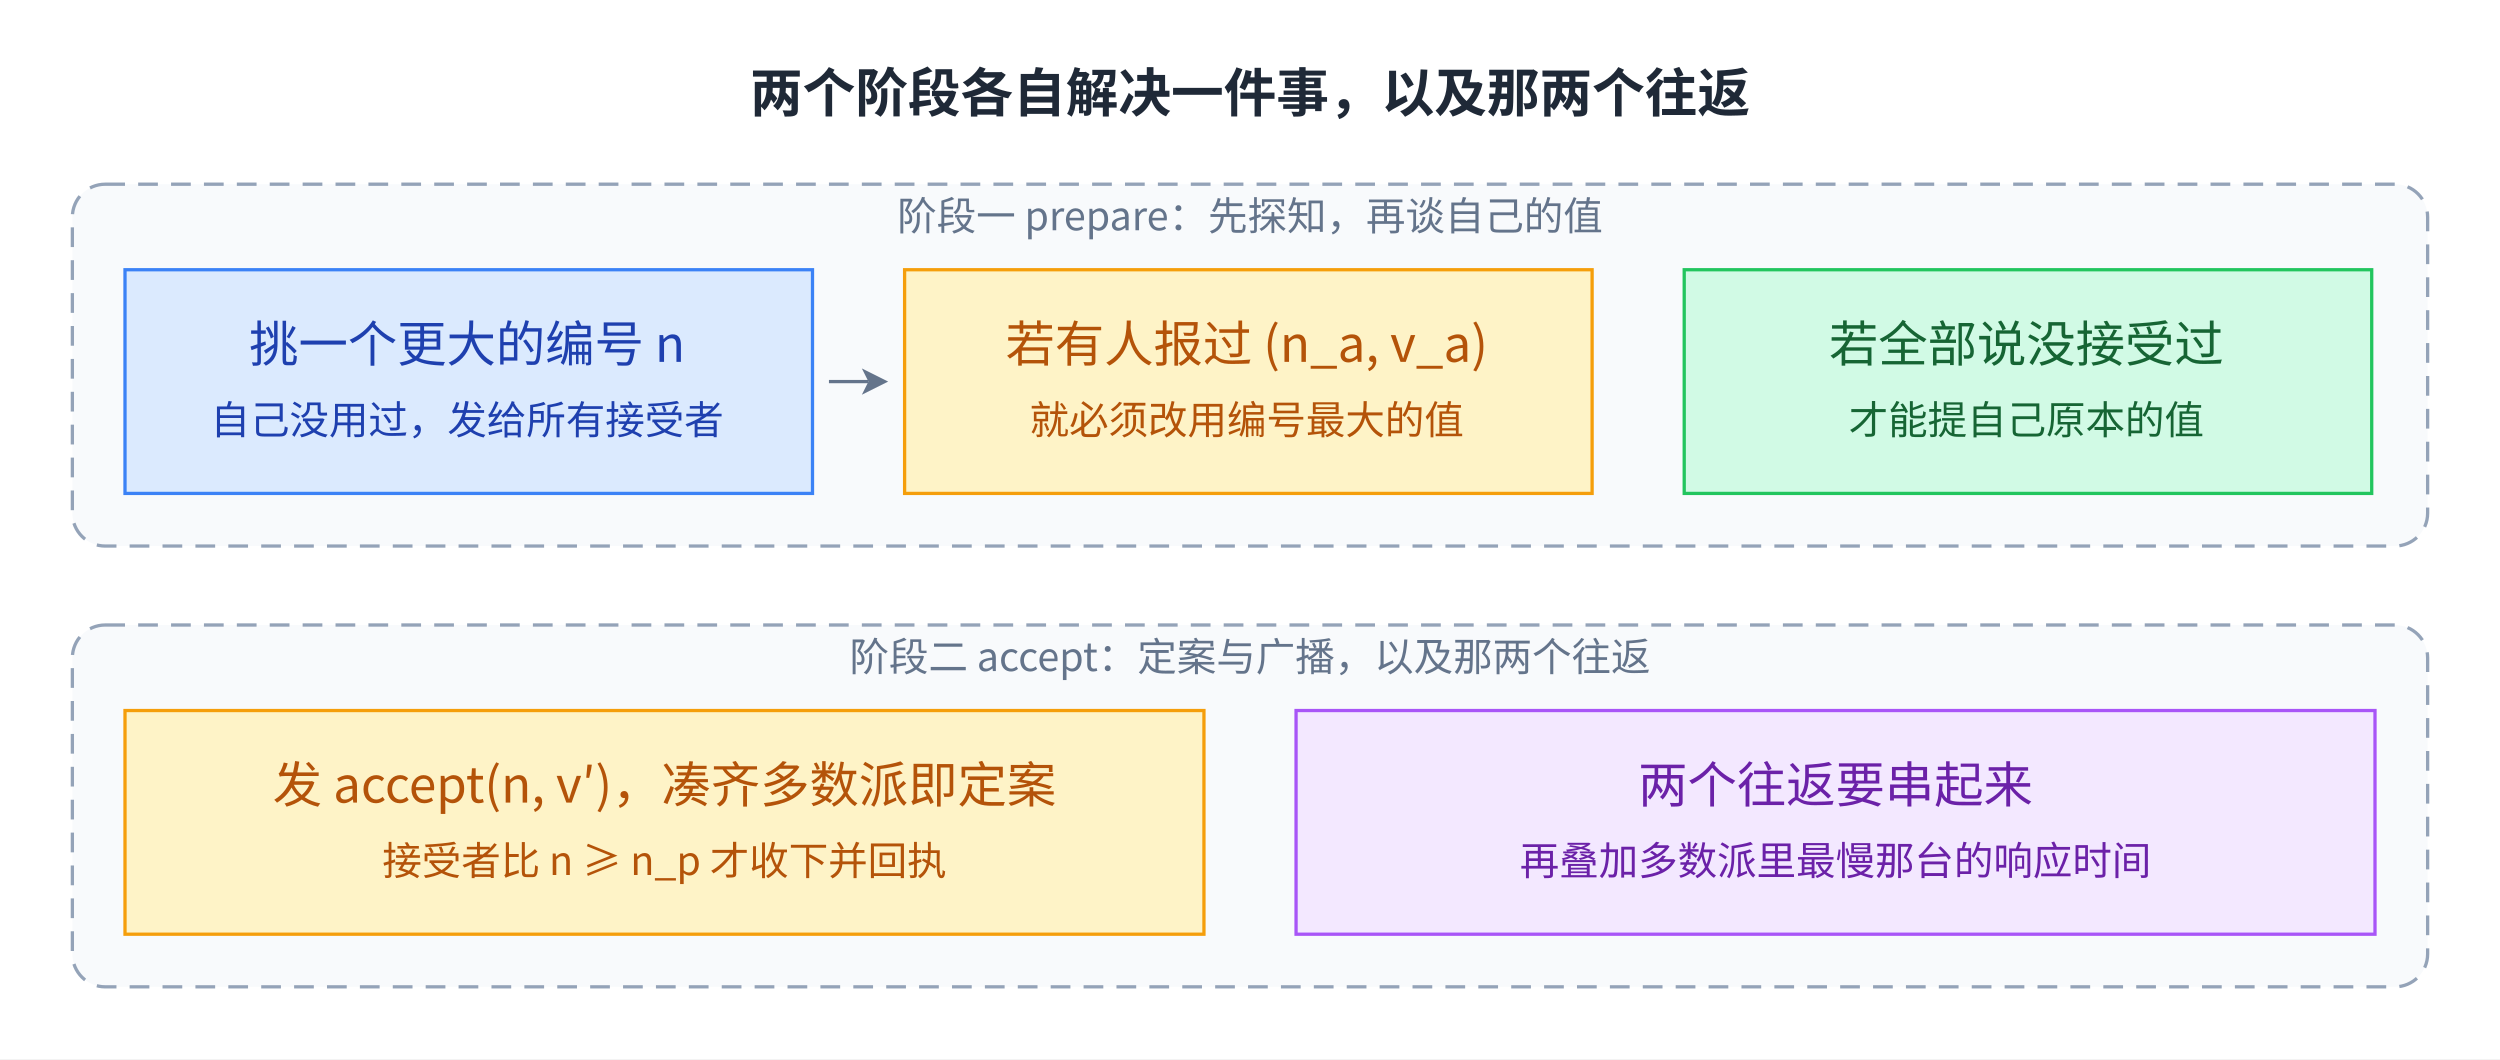
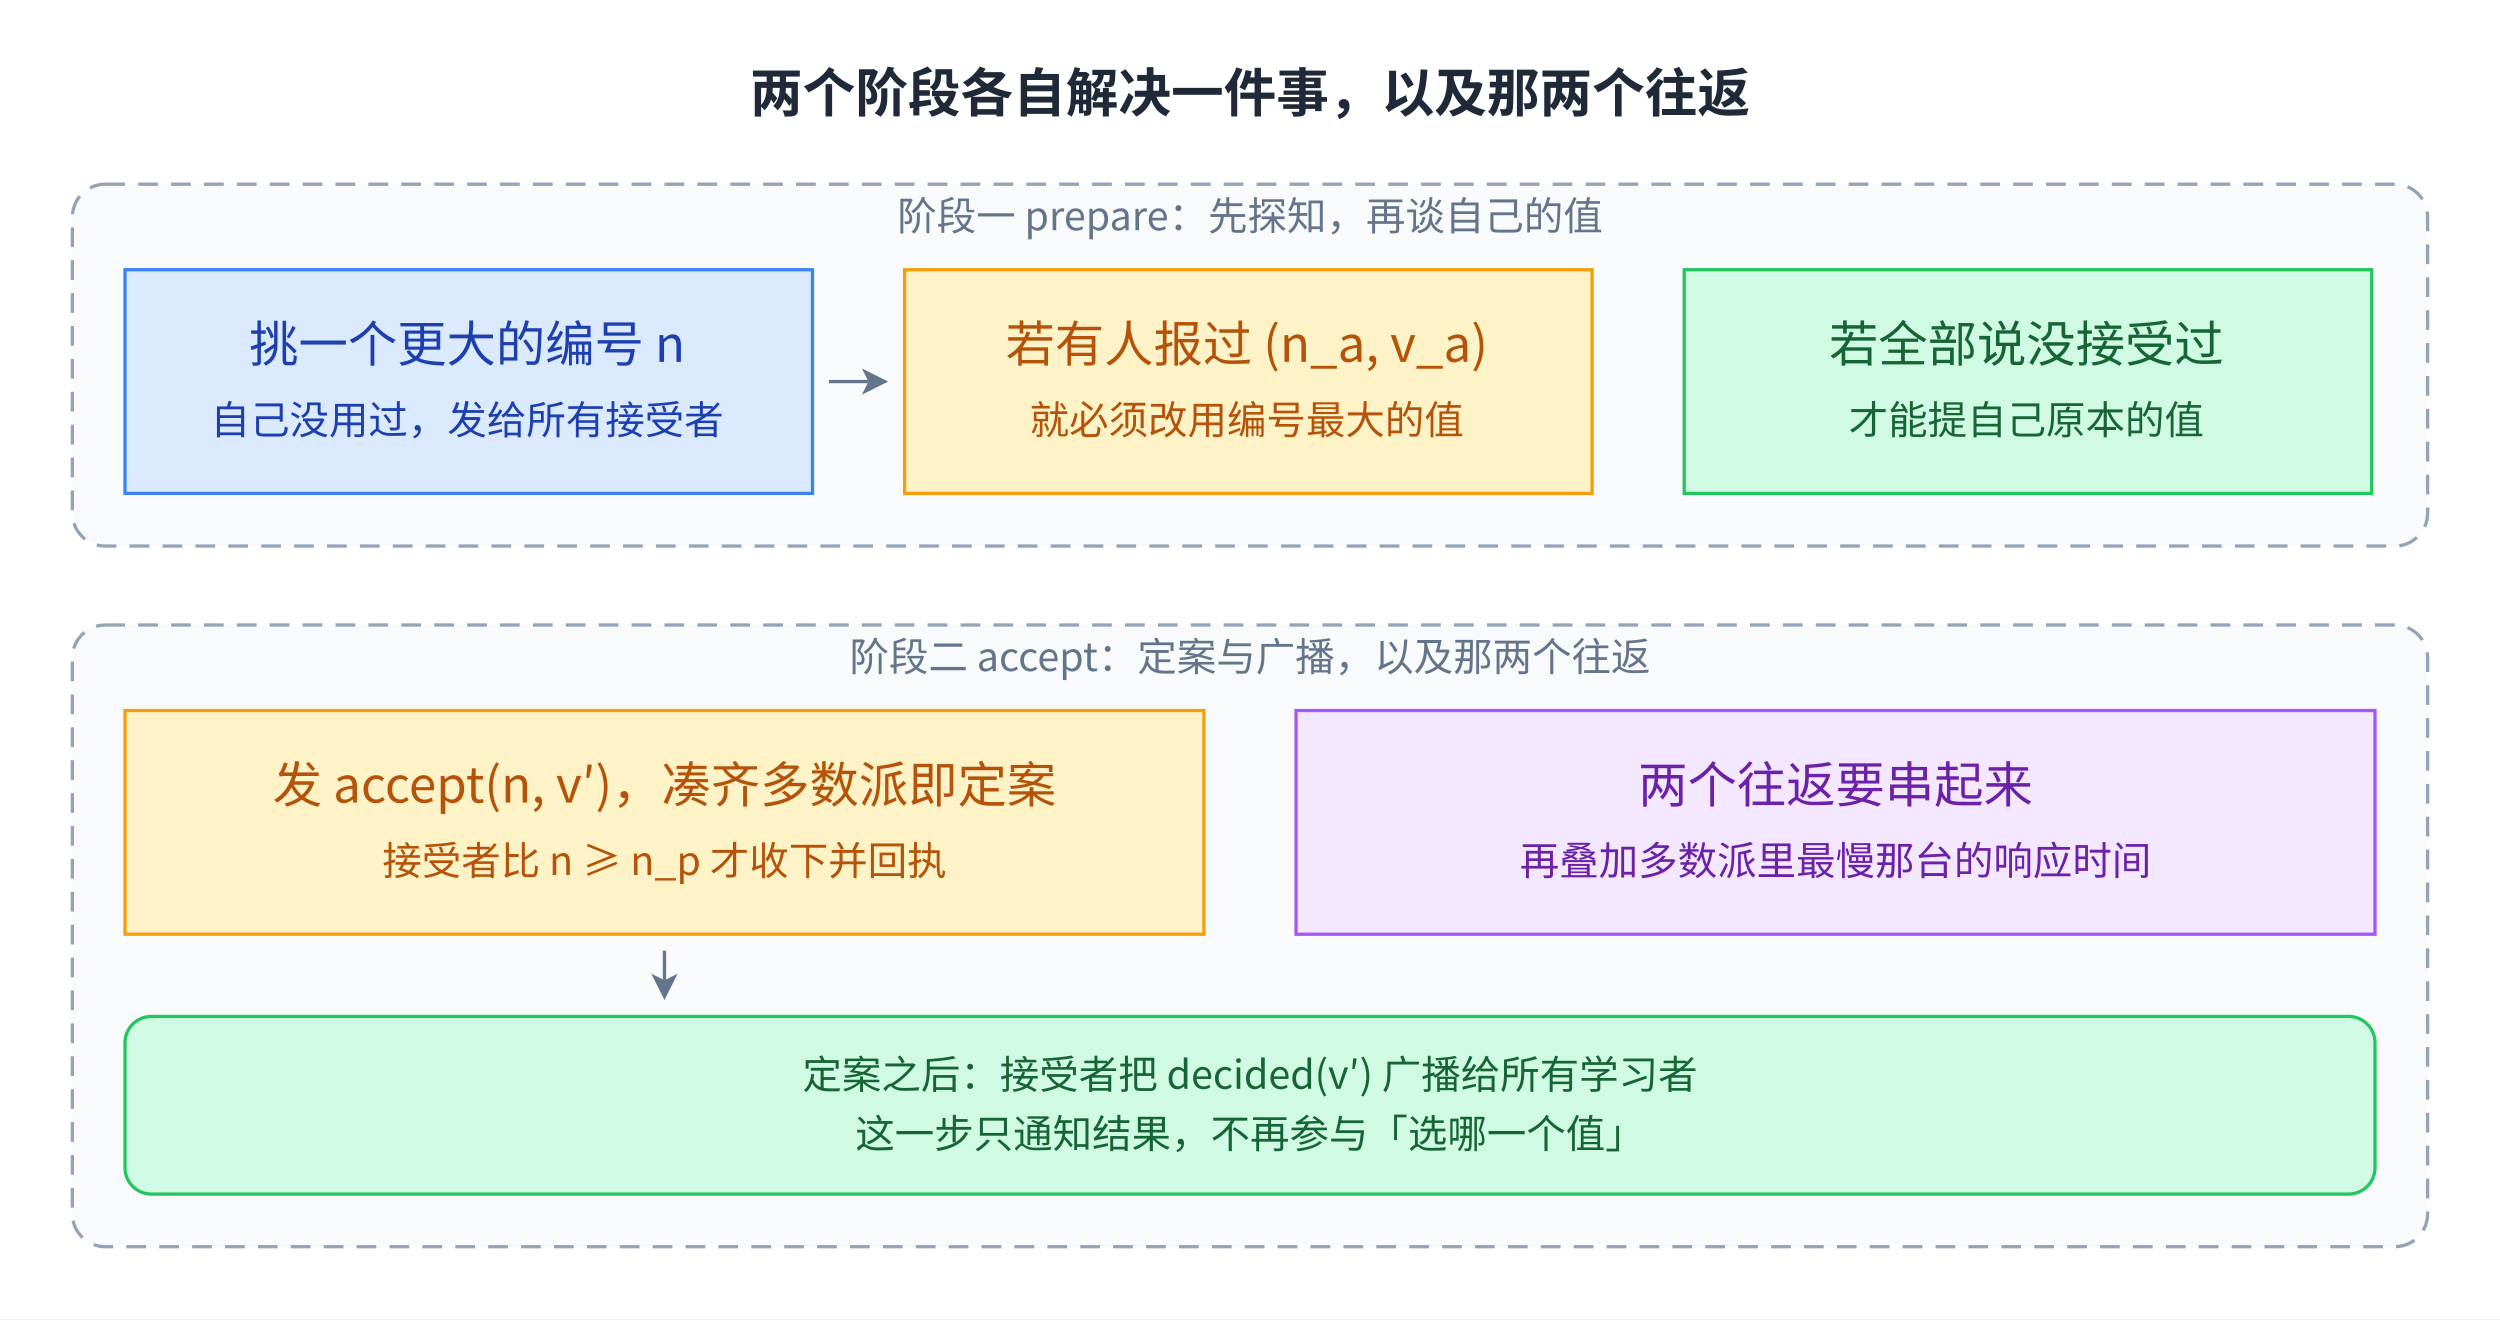
- <svg xmlns="http://www.w3.org/2000/svg" viewBox="0 0 760 322" width="760" height="322" role="img" aria-labelledby="fig-paxos-2-title fig-paxos-2-desc">
+ <svg xmlns="http://www.w3.org/2000/svg" viewBox="0 0 760 401" width="760" height="401" role="img" aria-labelledby="fig-paxos-2-title fig-paxos-2-desc">
  <defs>
    <style>
      text { font-family: 'PingFang SC', 'Microsoft YaHei', 'Noto Sans CJK SC', system-ui, sans-serif; }
    </style>
    <marker id="arrow" markerWidth="8" markerHeight="8" refX="2" refY="4" orient="auto" markerUnits="userSpaceOnUse">
      <path d="M0,0 L8,4 L0,8 L2,4 z" fill="#64748b" />
    </marker>
  </defs>
-   <rect x="0" y="0" width="760" height="322" fill="#ffffff" />
+   <rect x="0" y="0" width="760" height="401" fill="#ffffff" />
  <text x="380" y="34" font-size="16" font-weight="600" fill="#1f2937" text-anchor="middle">两个阶段各自解决一件事，以及那两个往返</text>
  <rect x="22" y="56" width="716" height="110" rx="10" fill="#f8fafc" stroke="#94a3b8" stroke-dasharray="6,4" />
  <text x="380" y="70" font-size="12" fill="#64748b" text-anchor="middle">阶段一 prepare：先探知，再谈自己的值</text>
-   <rect x="22" y="190" width="716" height="110" rx="10" fill="#f8fafc" stroke="#94a3b8" stroke-dasharray="6,4" />
+   <rect x="22" y="190" width="716" height="189" rx="10" fill="#f8fafc" stroke="#94a3b8" stroke-dasharray="6,4" />
  <text x="380" y="204" font-size="12" fill="#64748b" text-anchor="middle">阶段二 accept：定案与广播，以及那两个往返</text>
  <path d="M252,116 L264,116" fill="none" stroke="#64748b" marker-end="url(#arrow)" />
  <rect x="38" y="82" width="209" height="68" fill="#dbeafe" stroke="#3b82f6" />
  <text x="142" y="110" font-size="15" fill="#1e40af" text-anchor="middle">挑一个更大的编号 n</text>
  <text x="142" y="132" font-size="12" fill="#1e40af" text-anchor="middle">自己没用过，发给所有接受者</text>
  <rect x="275" y="82" width="209" height="68" fill="#fef3c7" stroke="#f59e0b" />
  <text x="379" y="110" font-size="15" fill="#b45309" text-anchor="middle">若有人报过 (n_a, v_a)</text>
  <text x="379" y="132" font-size="12" fill="#b45309" text-anchor="middle">就必须改用编号最大的值</text>
  <rect x="512" y="82" width="209" height="68" fill="#d1fae5" stroke="#22c55e" />
  <text x="616" y="110" font-size="15" fill="#166534" text-anchor="middle">若全部说没接受过</text>
  <text x="616" y="132" font-size="12" fill="#166534" text-anchor="middle">才能提自己原本的值</text>
  <rect x="38" y="216" width="328" height="68" fill="#fef3c7" stroke="#f59e0b" />
  <text x="202" y="244" font-size="15" fill="#b45309" text-anchor="middle">发 accept(n, v′)，凑齐多数派即定案</text>
  <text x="202" y="266" font-size="12" fill="#b45309" text-anchor="middle">接受者比 n ≥ n_p 才收下并回执</text>
  <rect x="394" y="216" width="328" height="68" fill="#f3e8ff" stroke="#a855f7" />
  <text x="558" y="244" font-size="15" fill="#6b21a8" text-anchor="middle">两个往返要串起来</text>
  <text x="558" y="266" font-size="12" fill="#6b21a8" text-anchor="middle">再叠加多数派里最慢那台的响应时间</text>
+   <path d="M202,289 L202,298" fill="none" stroke="#64748b" marker-end="url(#arrow)" />
+   <rect x="38" y="309" width="684" height="54" rx="8" fill="#d1fae5" stroke="#22c55e" />
+   <text x="380" y="331" font-size="12" fill="#166534" text-anchor="middle">定案之后：接受者把 decided(v′) 广播给所有学习者</text>
+   <text x="380" y="349" font-size="12" fill="#166534" text-anchor="middle">这一步只通知结果，不再参与「选哪一个值」</text>
</svg>
